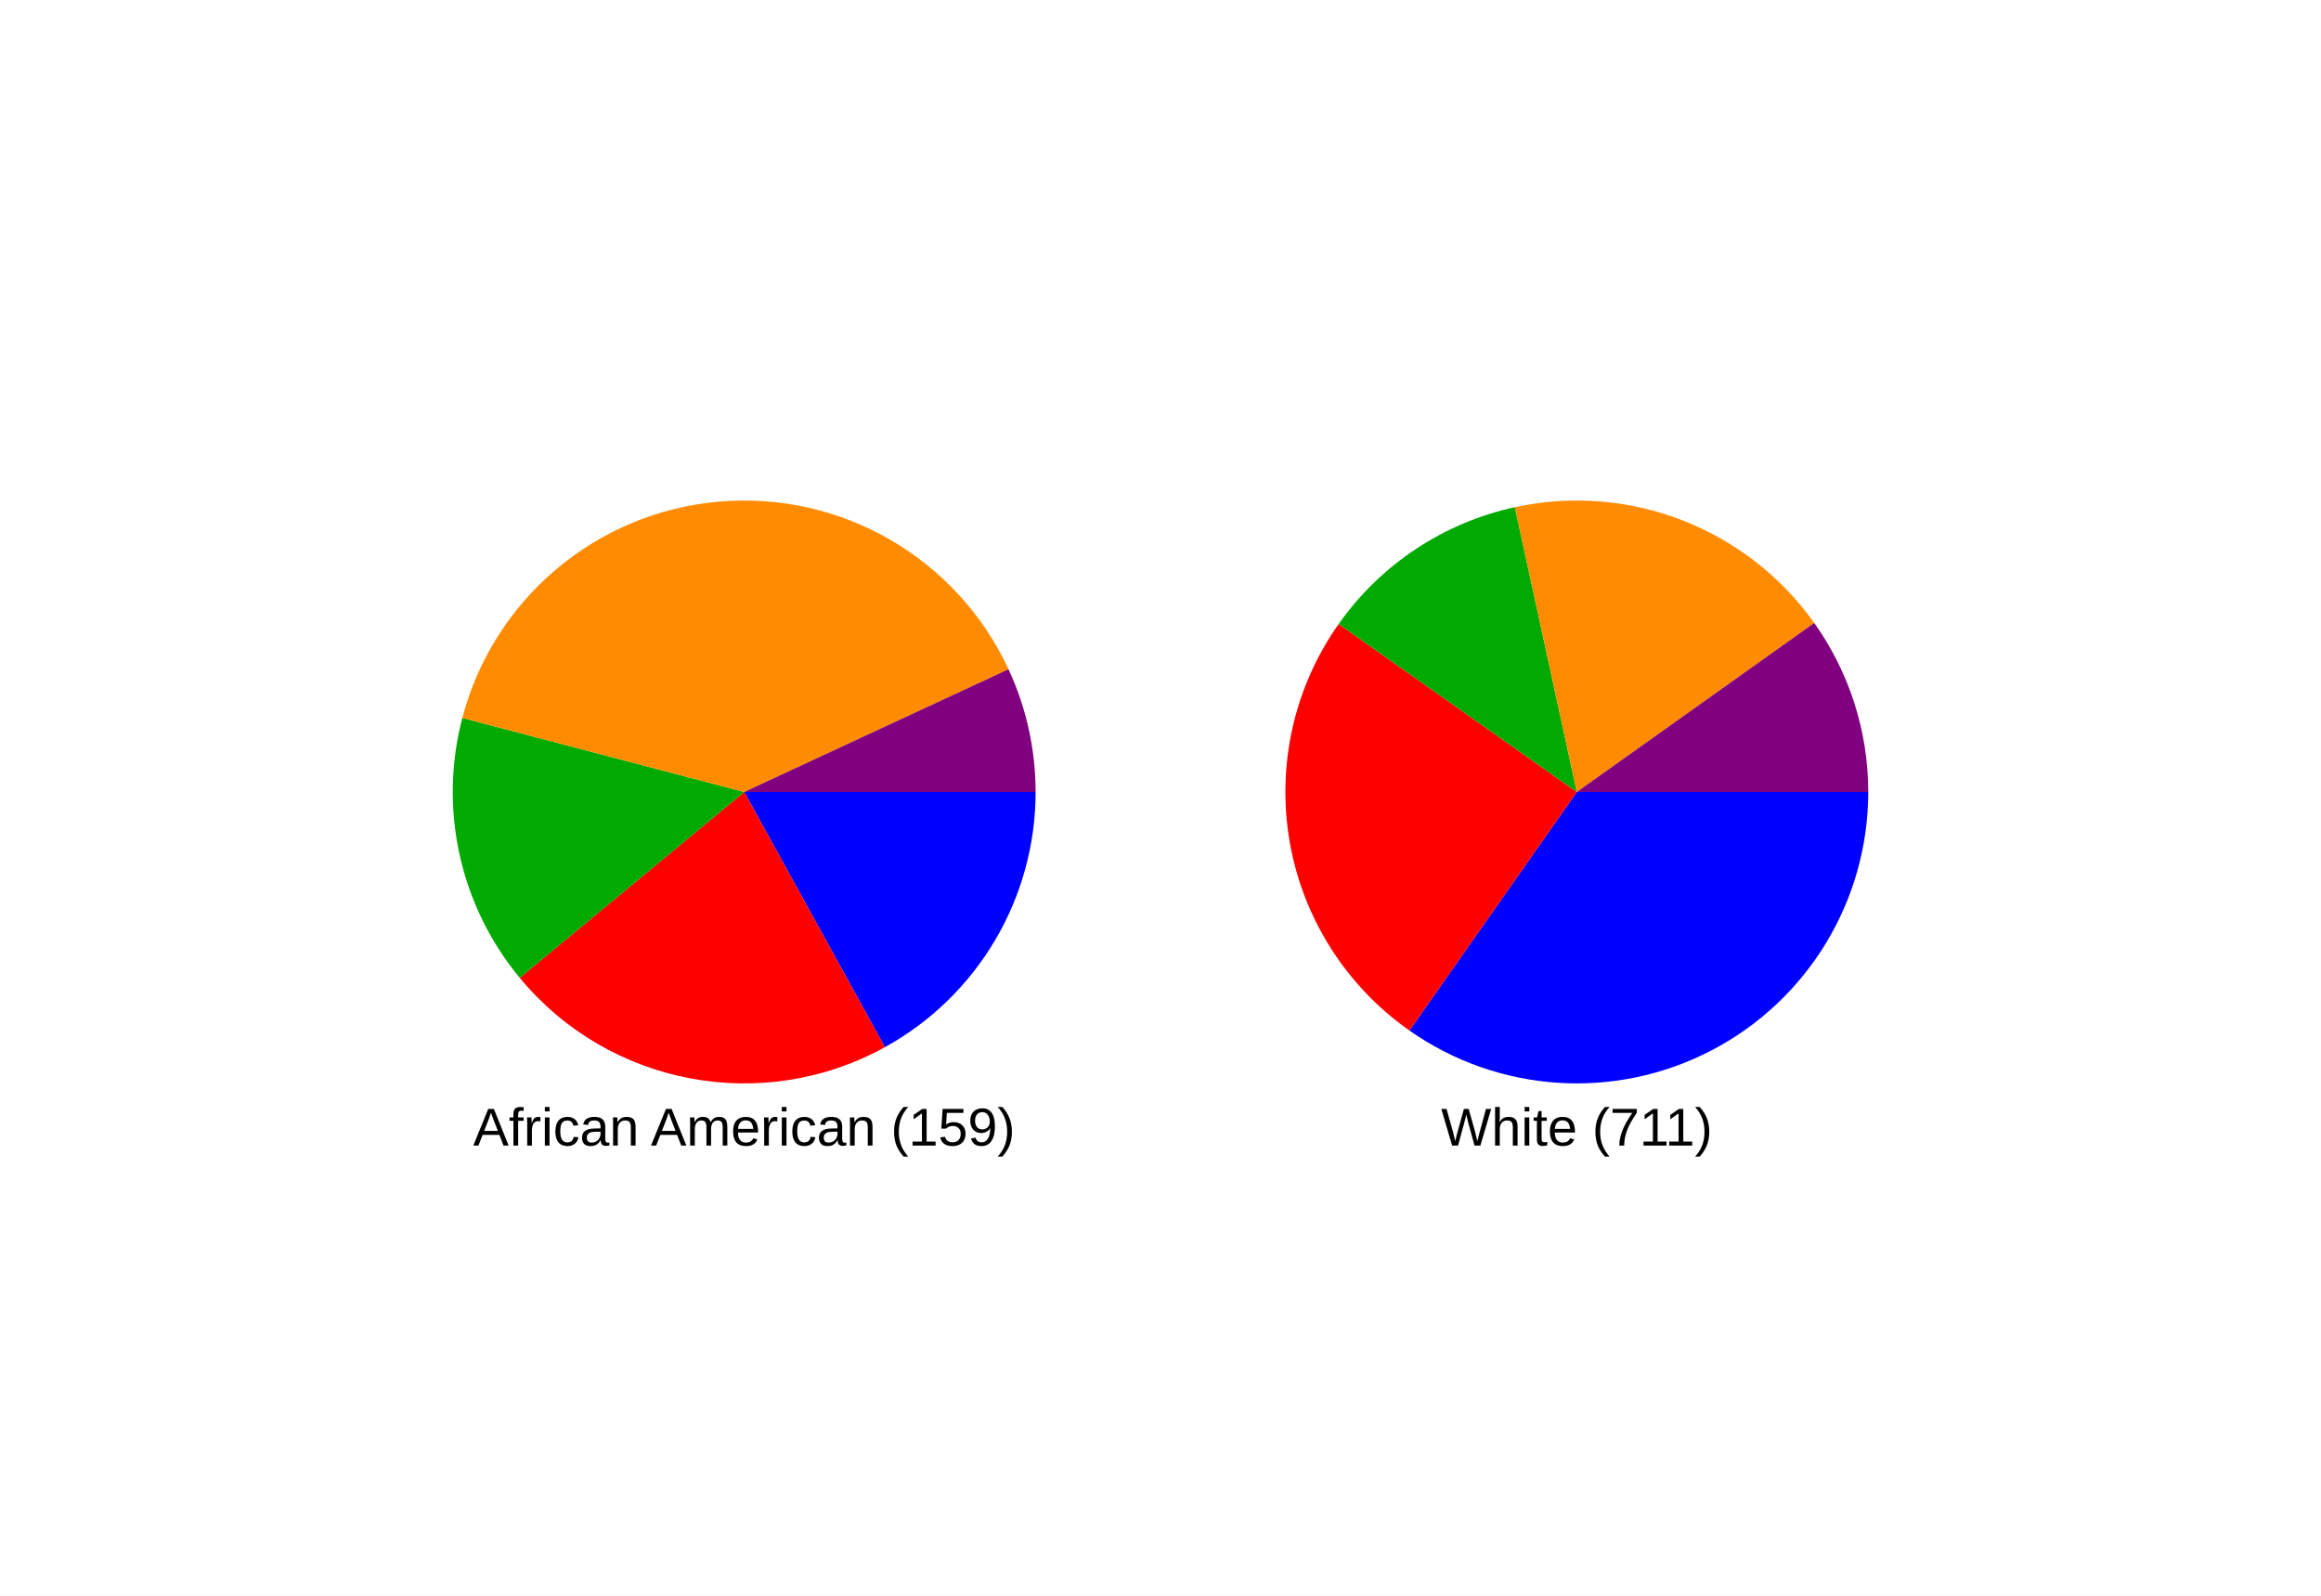
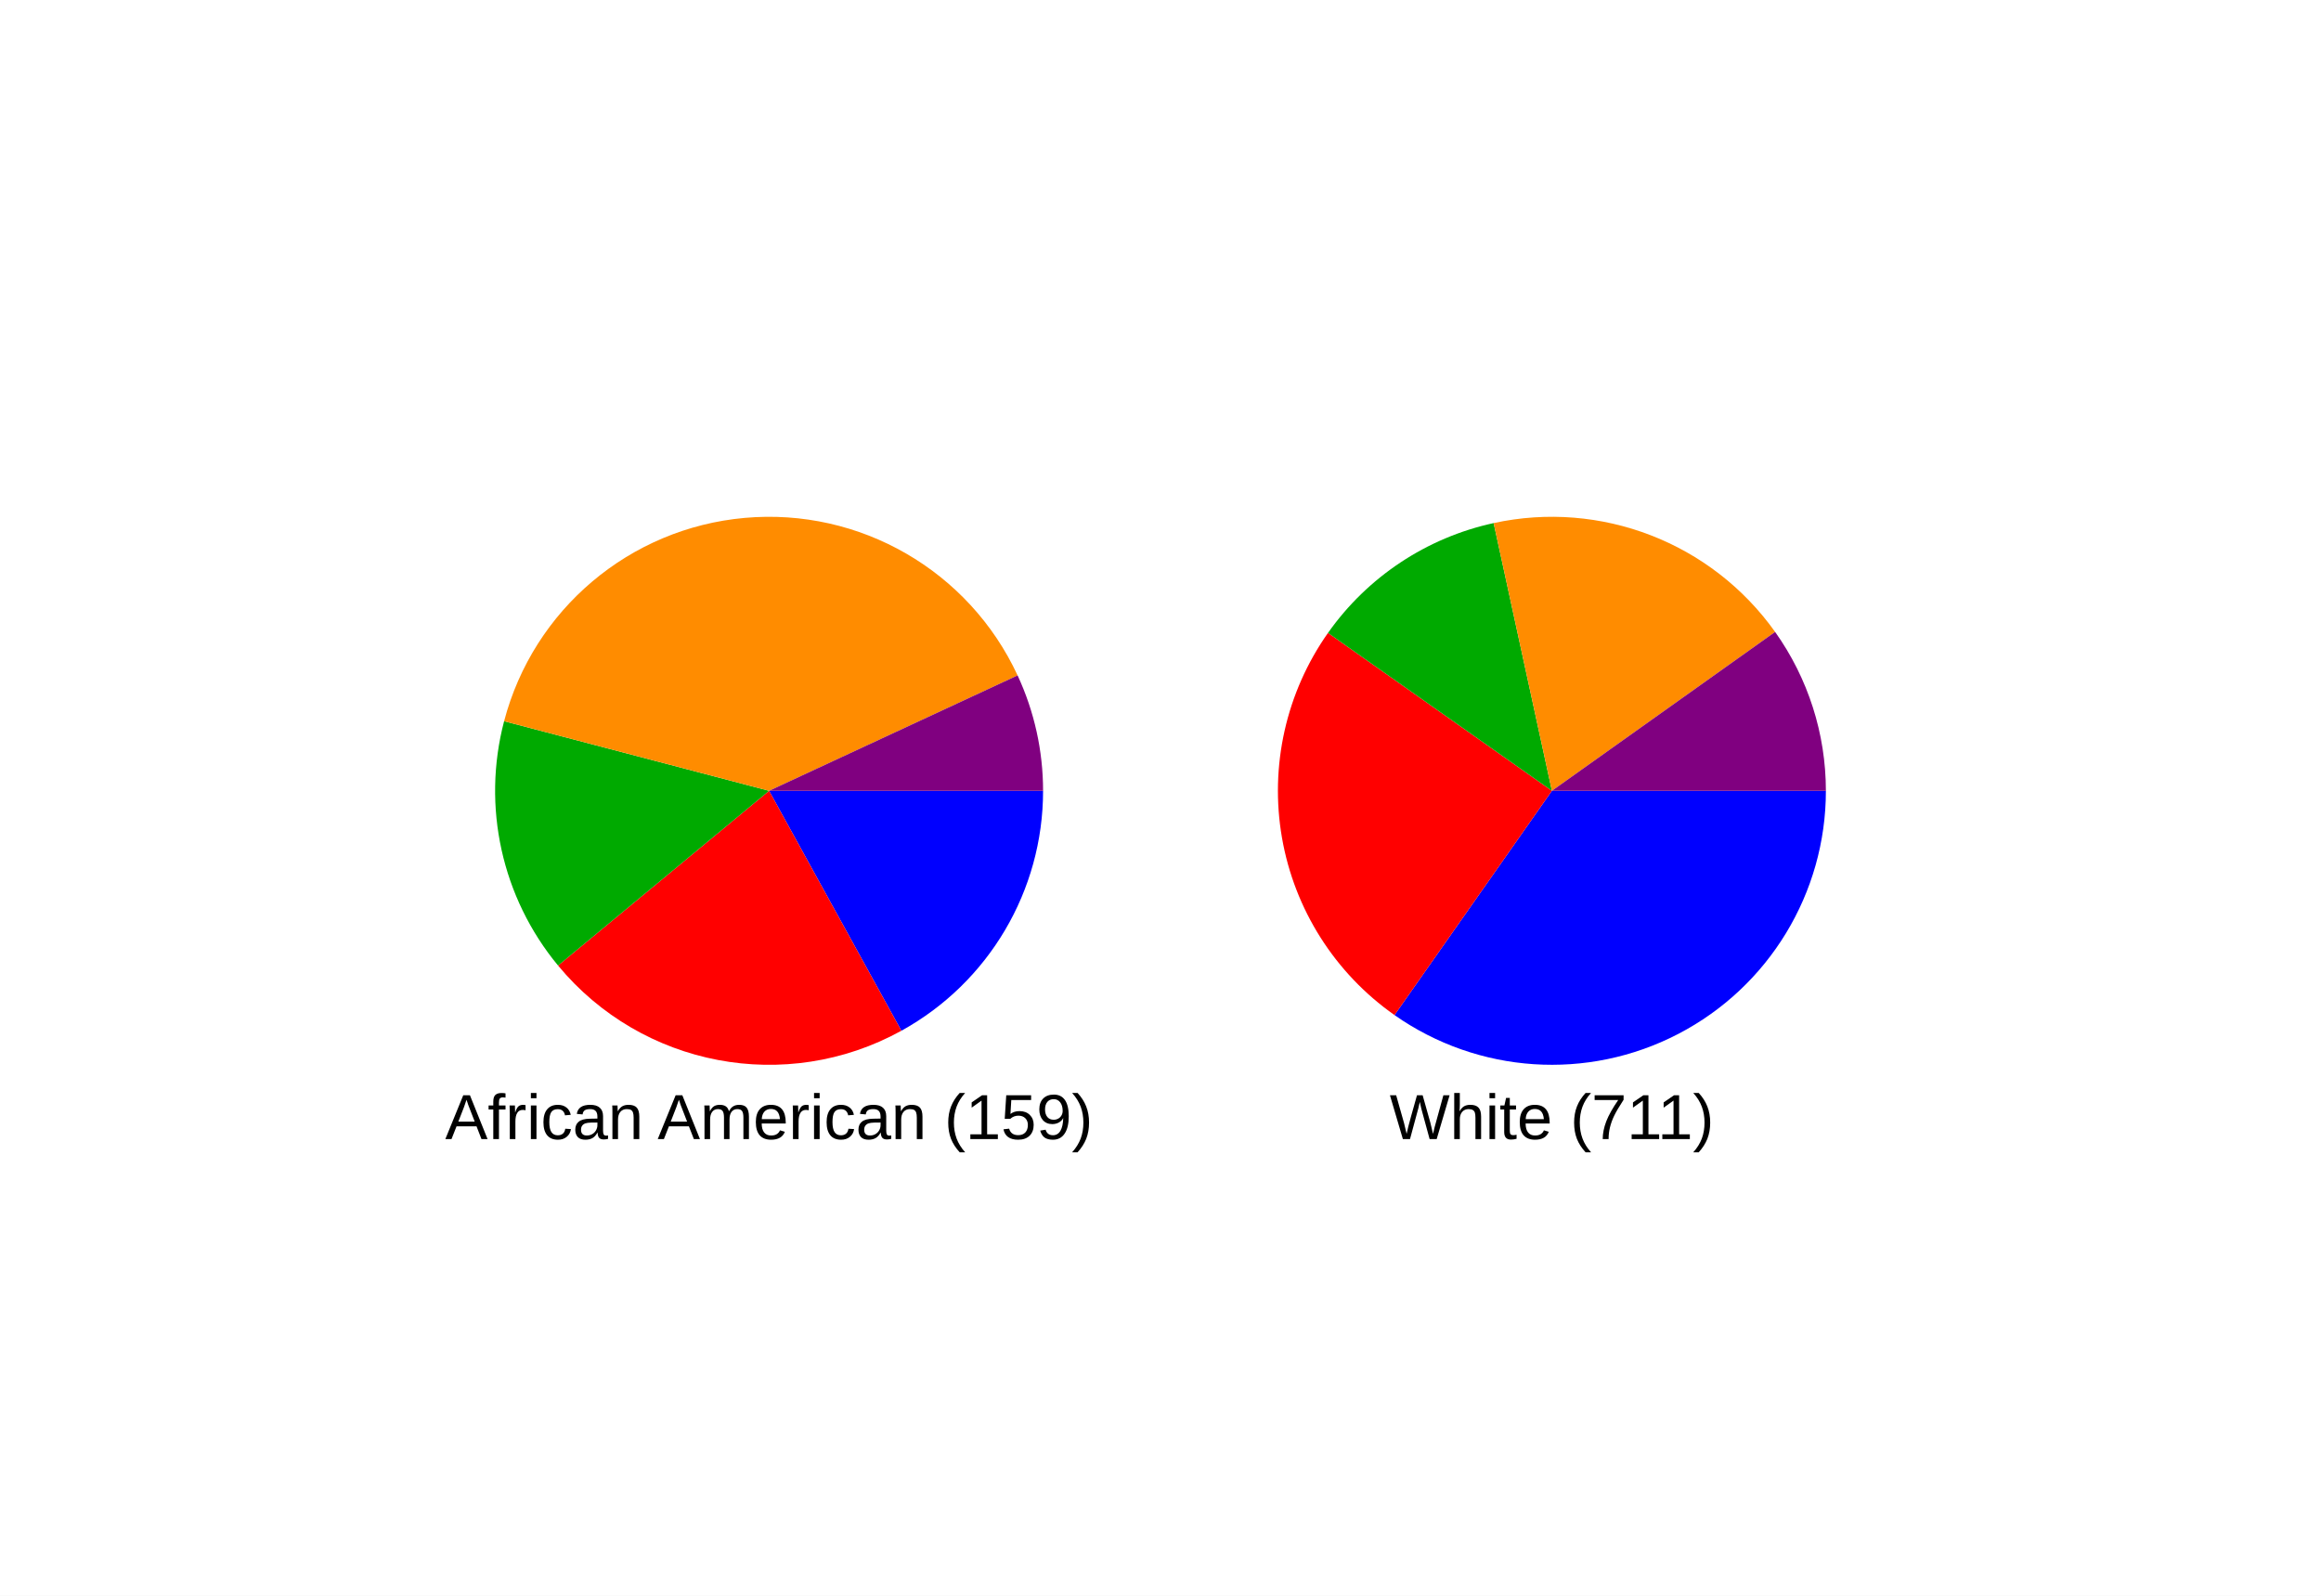
- <svg xmlns="http://www.w3.org/2000/svg" width="320" height="220" viewBox="0 0 320 220" role="img" aria-label="pie example rendered in Graphitix" data-graphitix-welcome-thumbnail="pie" data-preview-source="Graphitix owner-scoped SVG projection" data-source-format="svg" data-inline-ready="true" data-id-prefix="graphitix-welcome-pie-id-" data-export-projection="svg" data-graph-title-suppressed="true" data-proportional-stroke-contract="source-viewport-baked-strokes-v1" data-source-viewport-width="450" data-source-viewport-height="392" data-thumbnail-visual-scale="0.510204081633" data-non-scaling-stroke-count="0" preserveAspectRatio="xMidYMid meet" font-family="Arial, Helvetica, sans-serif">
+ <svg xmlns="http://www.w3.org/2000/svg" width="320" height="220" viewBox="0 0 320 220" role="img" aria-label="pie example rendered in Graphitix" data-graphitix-welcome-thumbnail="pie" data-preview-source="Graphitix owner-scoped SVG projection" data-source-format="svg" data-inline-ready="true" data-id-prefix="graphitix-welcome-pie-id-" data-export-projection="svg" data-graph-title-suppressed="true" data-proportional-stroke-contract="source-viewport-baked-strokes-v1" data-source-viewport-width="354" data-source-viewport-height="328" data-thumbnail-visual-scale="0.609756097561" data-non-scaling-stroke-count="0" preserveAspectRatio="xMidYMid meet" font-family="Arial, Helvetica, sans-serif">
  <rect width="320" height="220" fill="#ffffff" data-welcome-thumbnail-background="true" />
-   <g transform="matrix(0.5102041 0 0 0.5102041 45.20408 10)" data-welcome-thumbnail-content="true">
+   <g transform="matrix(0.6097561 0 0 0.6097561 52.07317 10)" data-welcome-thumbnail-content="true">
    <g id="graphitix-welcome-pie-id-1" transform="matrix(1 0 0 1 0 0)" data-export-physical-projection="materialized">
-       <path d="M 112.5 194.4 L 191.25 194.4 A 78.75 78.75 0 0 1 150.52 263.364 Z" fill="#0000ff" />
-       <path d="M 112.5 194.4 L 150.52 263.364 A 78.75 78.75 0 0 1 51.842 244.621 Z" fill="#ff0000" />
-       <path d="M 112.5 194.4 L 51.842 244.621 A 78.75 78.75 0 0 1 36.334 174.394 Z" fill="#00aa00" />
-       <path d="M 112.5 194.4 L 36.334 174.394 A 78.75 78.75 0 0 1 183.926 161.236 Z" fill="#ff8c00" />
-       <path d="M 112.5 194.4 L 183.926 161.236 A 78.75 78.75 0 0 1 191.25 194.4 Z" fill="#800080" />
-       <path d="M 337.5 194.4 L 416.25 194.4 A 78.75 78.75 0 0 1 292.26 258.858 Z" fill="#0000ff" />
-       <path d="M 337.5 194.4 L 292.26 258.858 A 78.75 78.75 0 0 1 273.142 149.017 Z" fill="#ff0000" />
-       <path d="M 337.5 194.4 L 273.142 149.017 A 78.75 78.75 0 0 1 320.753 117.451 Z" fill="#00aa00" />
-       <path d="M 337.5 194.4 L 320.753 117.451 A 78.75 78.75 0 0 1 401.657 148.733 Z" fill="#ff8c00" />
-       <path d="M 337.5 194.4 L 401.657 148.733 A 78.75 78.75 0 0 1 416.25 194.4 Z" fill="#800080" />
-       <text x="112.5" y="289.95" text-anchor="middle" font-size="14.4" font-family="Arial, Helvetica, sans-serif">African American (159)</text>
-       <text x="337.5" y="289.95" text-anchor="middle" font-size="14.4" font-family="Arial, Helvetica, sans-serif">White (711)</text>
-       <text x="225" y="19.2" text-anchor="middle" font-size="16" style="visibility: hidden; touch-action: none" font-family="Arial, Helvetica, sans-serif">Proportion graph</text>
+       <path d="M 88.5 162.4 L 150.45 162.4 A 61.95 61.95 0 0 1 118.409 216.652 Z" fill="#0000ff" />
+       <path d="M 88.5 162.4 L 118.409 216.652 A 61.95 61.95 0 0 1 40.782 201.907 Z" fill="#ff0000" />
+       <path d="M 88.5 162.4 L 40.782 201.907 A 61.95 61.95 0 0 1 28.582 146.662 Z" fill="#00aa00" />
+       <path d="M 88.5 162.4 L 28.582 146.662 A 61.95 61.95 0 0 1 144.689 136.311 Z" fill="#ff8c00" />
+       <path d="M 88.5 162.4 L 144.689 136.311 A 61.95 61.95 0 0 1 150.45 162.4 Z" fill="#800080" />
+       <path d="M 265.5 162.4 L 327.45 162.4 A 61.95 61.95 0 0 1 229.911 213.107 Z" fill="#0000ff" />
+       <path d="M 265.5 162.4 L 229.911 213.107 A 61.95 61.95 0 0 1 214.872 126.699 Z" fill="#ff0000" />
+       <path d="M 265.5 162.4 L 214.872 126.699 A 61.95 61.95 0 0 1 252.326 101.867 Z" fill="#00aa00" />
+       <path d="M 265.5 162.4 L 252.326 101.867 A 61.95 61.95 0 0 1 315.97 126.476 Z" fill="#ff8c00" />
+       <path d="M 265.5 162.4 L 315.97 126.476 A 61.95 61.95 0 0 1 327.45 162.4 Z" fill="#800080" />
+       <text x="88.5" y="241.15" text-anchor="middle" font-size="14.4" font-family="Arial, Helvetica, sans-serif">African American (159)</text>
+       <text x="265.5" y="241.15" text-anchor="middle" font-size="14.4" font-family="Arial, Helvetica, sans-serif">White (711)</text>
+       <text x="177" y="19.2" text-anchor="middle" font-size="16" style="visibility: hidden; touch-action: none" font-family="Arial, Helvetica, sans-serif">Proportion graph</text>
    </g>
  </g>
</svg>
